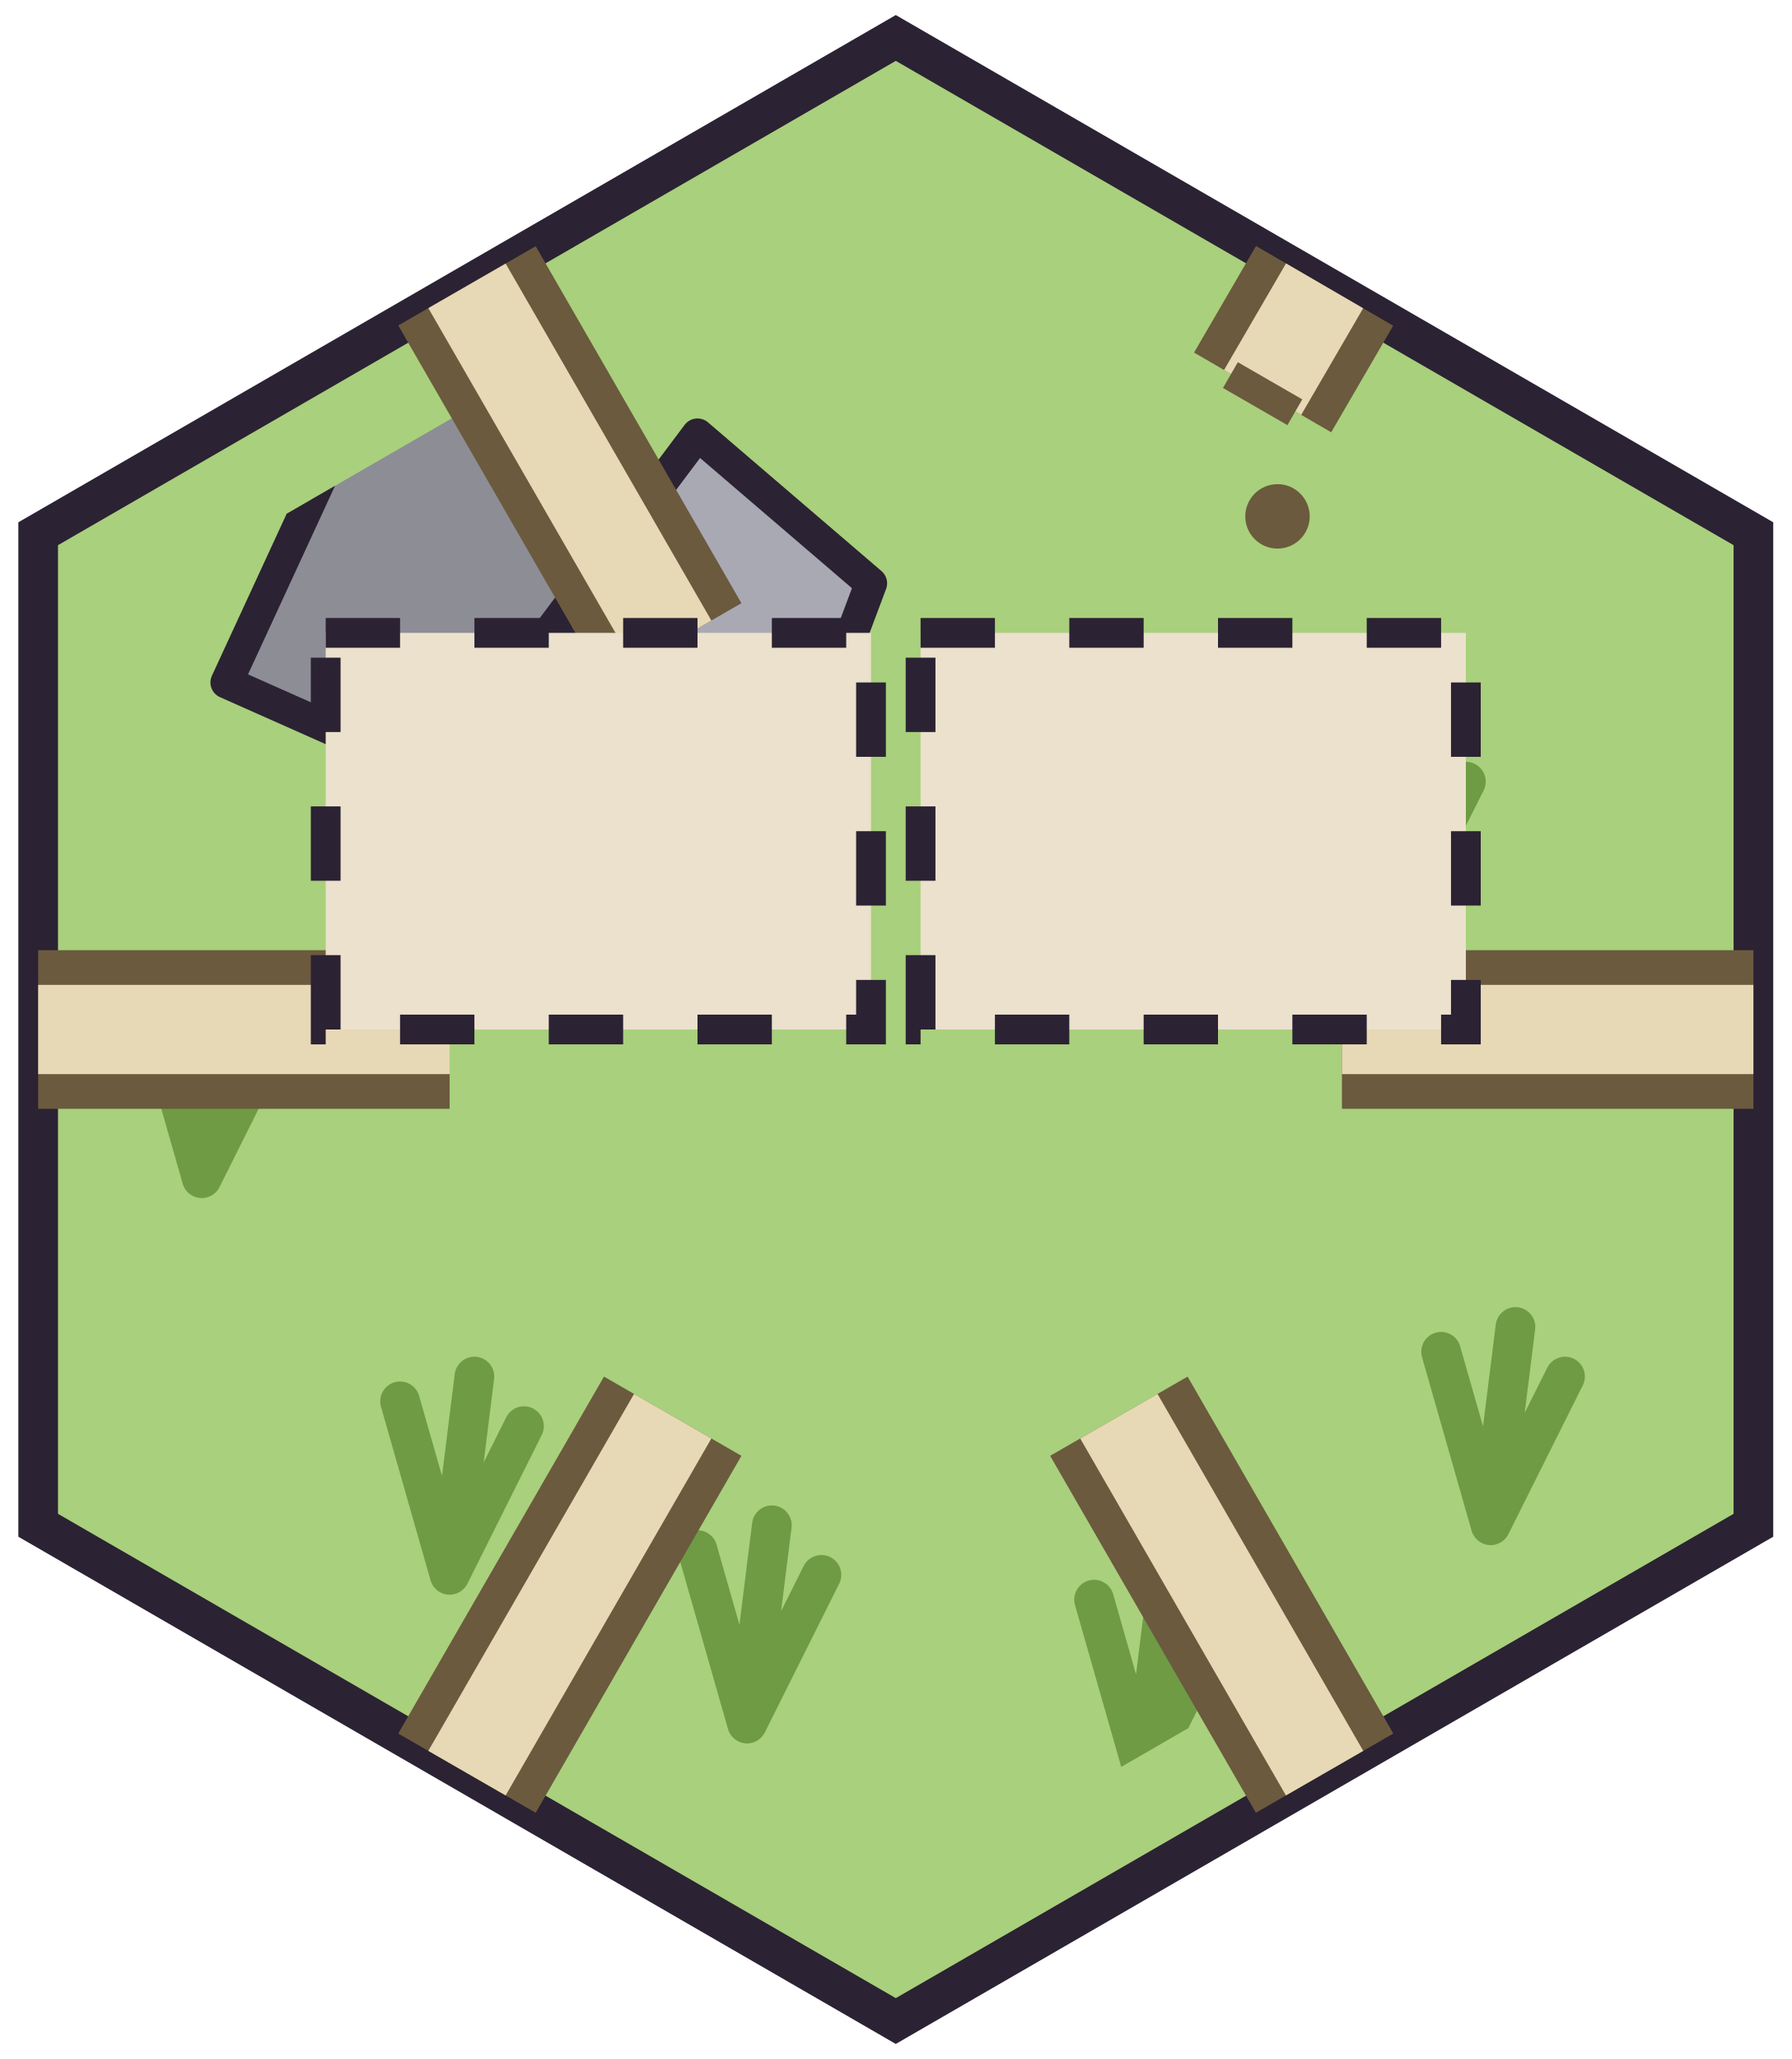
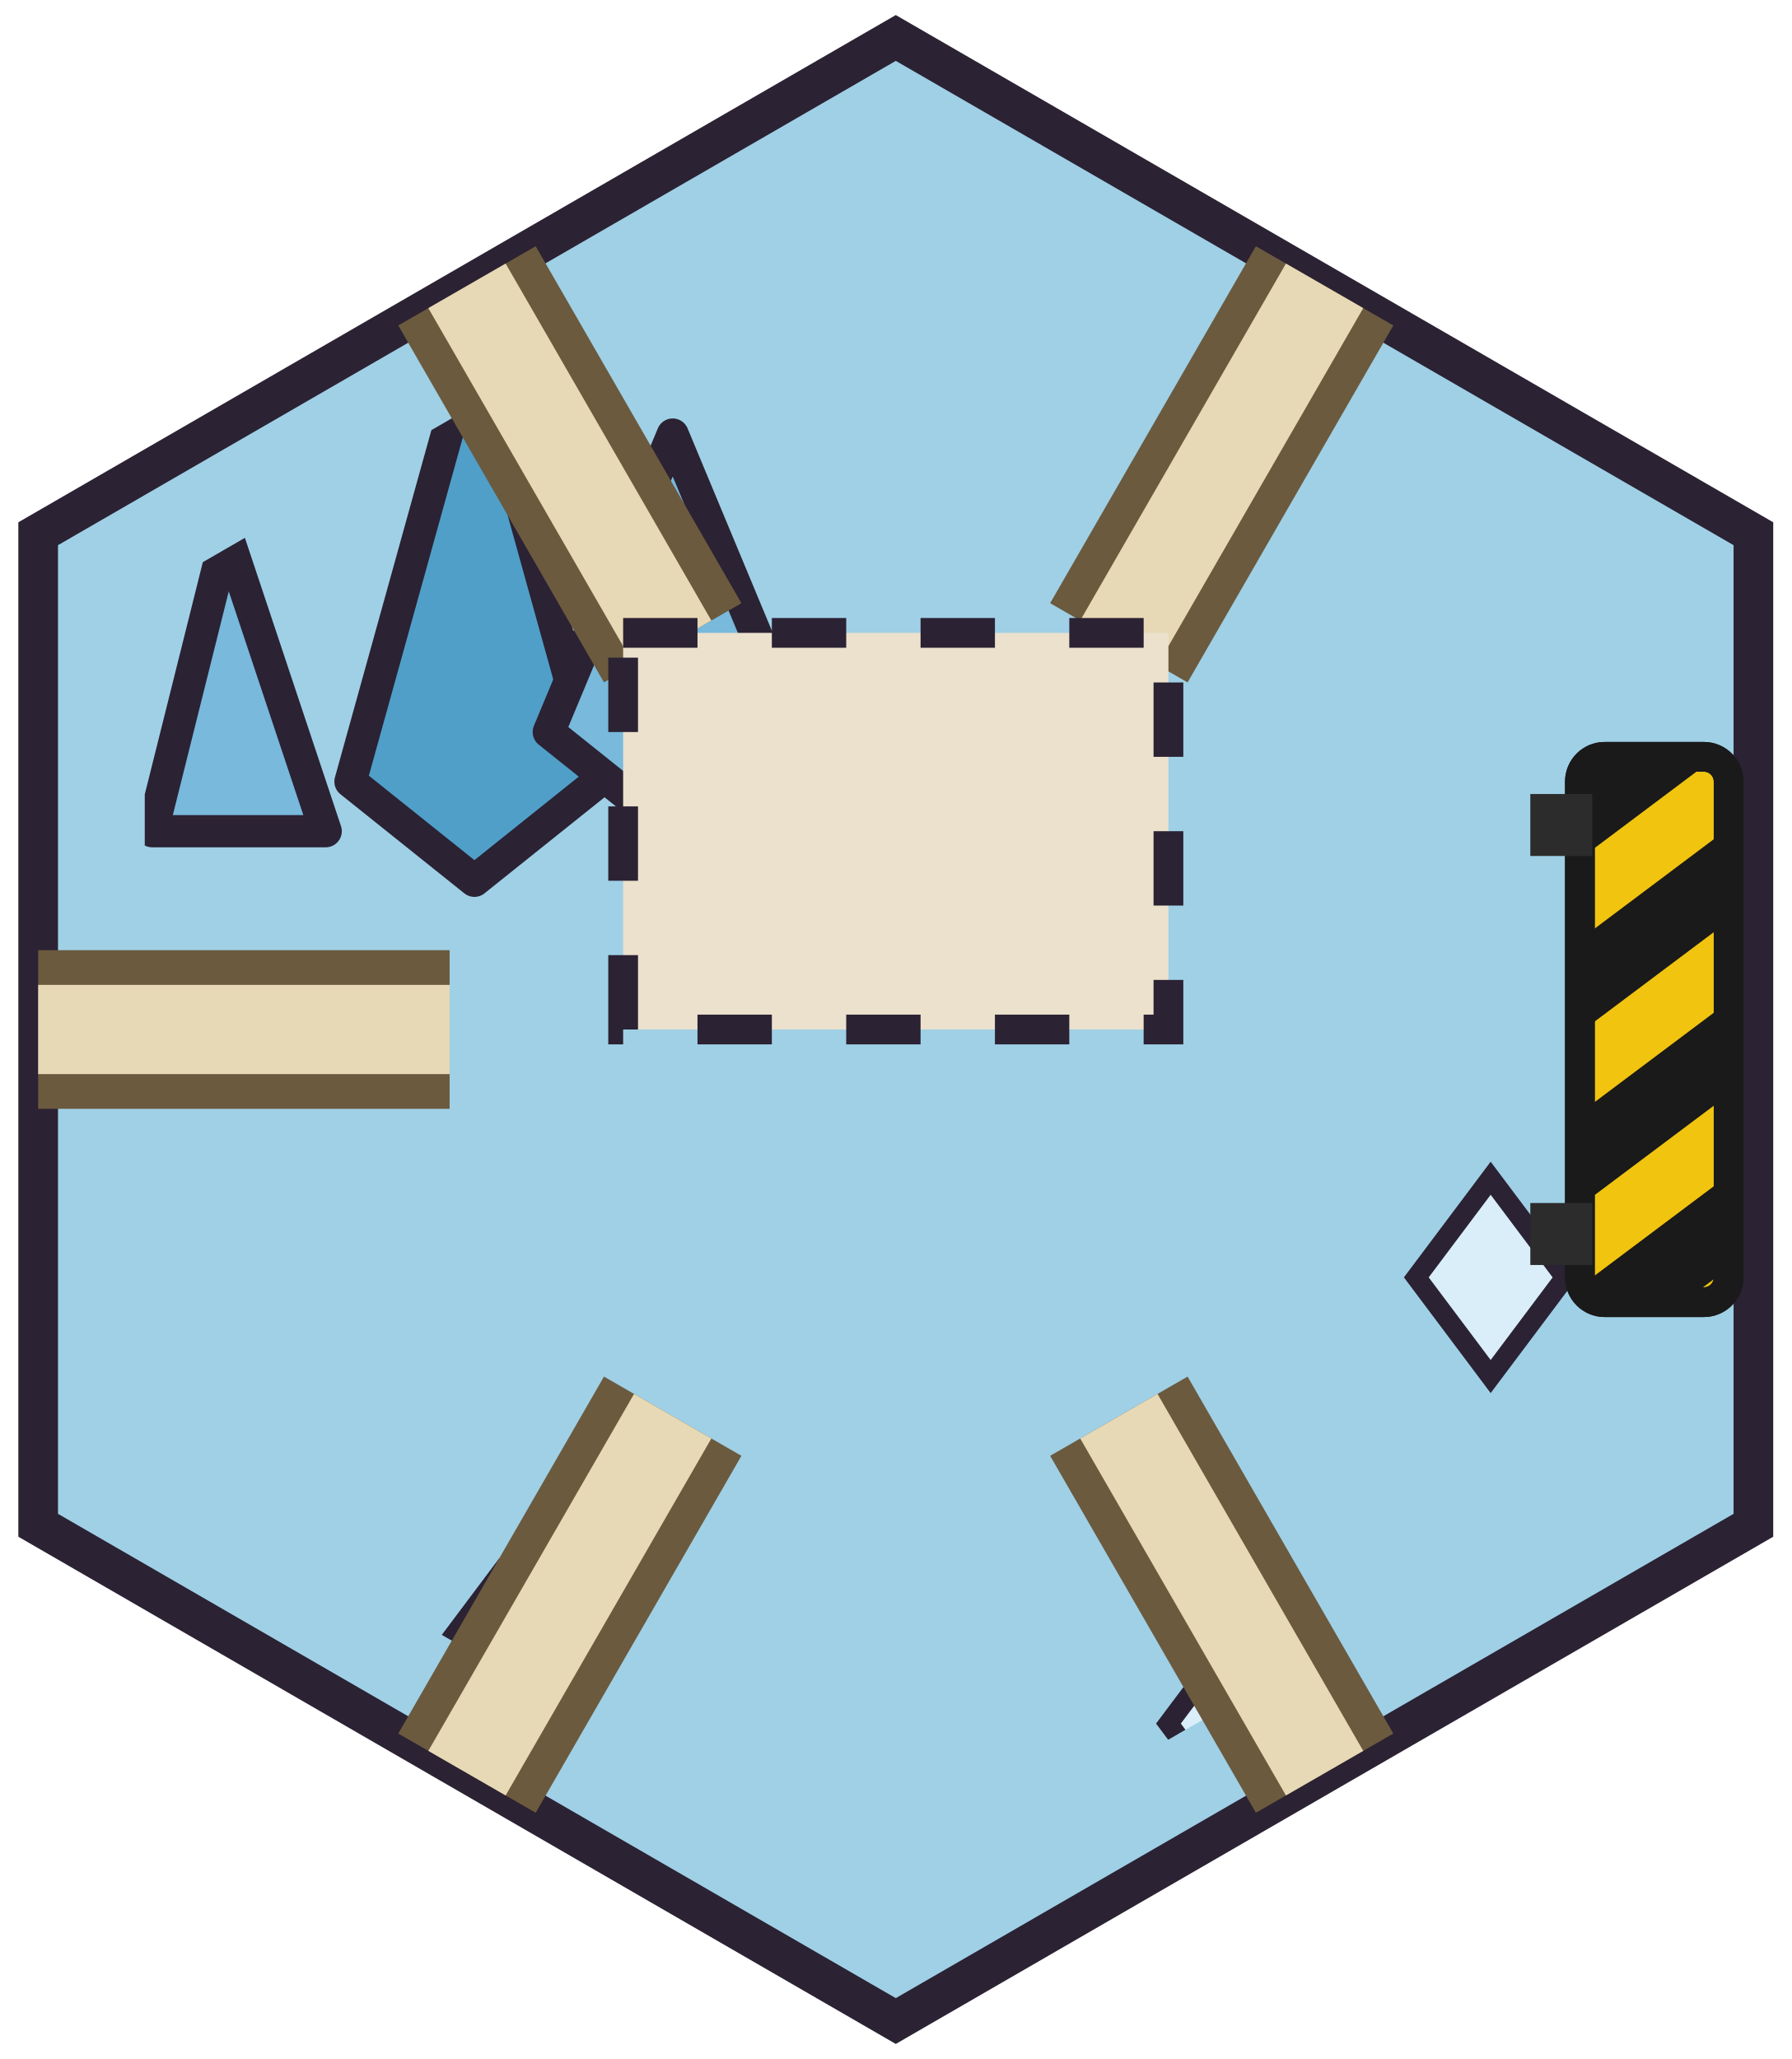
<svg xmlns="http://www.w3.org/2000/svg" viewBox="-36.14 -41.50 72.28 83.00" width="181" height="208" font-family="DejaVu Sans, Arial, sans-serif">
-   <polygon points="34.6,20.0 0.0,40.0 -34.6,20.0 -34.6,-20.0 -0.0,-40.0 34.6,-20.0" fill="#a9d07c" stroke="#2b2233" stroke-width="1.6" />
-   <clipPath id="c_iron">
+   <polygon points="34.6,20.0 0.0,40.0 -34.6,20.0 -34.6,-20.0 -0.0,-40.0 34.6,-20.0" fill="#9fd0e6" stroke="#2b2233" stroke-width="1.6" />
+   <clipPath id="c_crystal">
    <polygon points="30.3,17.5 0.0,35.0 -30.3,17.5 -30.3,-17.5 -0.0,-35.0 30.3,-17.5" />
  </clipPath>
-   <g clip-path="url(#c_iron)">
-     <path d="M-18 22 l-2 -7 M-18 22 l1 -8 M-18 22 l3 -6" stroke="#6f9b45" stroke-width="1.6" fill="none" stroke-linecap="round" />
-     <path d="M-6 28 l-2 -7 M-6 28 l1 -8 M-6 28 l3 -6" stroke="#6f9b45" stroke-width="1.6" fill="none" stroke-linecap="round" />
-     <path d="M10 30 l-2 -7 M10 30 l1 -8 M10 30 l3 -6" stroke="#6f9b45" stroke-width="1.6" fill="none" stroke-linecap="round" />
-     <path d="M24 20 l-2 -7 M24 20 l1 -8 M24 20 l3 -6" stroke="#6f9b45" stroke-width="1.6" fill="none" stroke-linecap="round" />
-     <path d="M20 -4 l-2 -7 M20 -4 l1 -8 M20 -4 l3 -6" stroke="#6f9b45" stroke-width="1.6" fill="none" stroke-linecap="round" />
-     <path d="M-28 6 l-2 -7 M-28 6 l1 -8 M-28 6 l3 -6" stroke="#6f9b45" stroke-width="1.6" fill="none" stroke-linecap="round" />
+   <g clip-path="url(#c_crystal)">
+     <path d="M-16 22 l3 4 l-3 4 l-3 -4 z" fill="#d9eef8" stroke="#2b2233" stroke-width="0.8" />
+     <path d="M14 24 l3 4 l-3 4 l-3 -4 z" fill="#d9eef8" stroke="#2b2233" stroke-width="0.8" />
+     <path d="M24 6 l3 4 l-3 4 l-3 -4 z" fill="#d9eef8" stroke="#2b2233" stroke-width="0.8" />
    <g stroke="#2b2233" stroke-width="1.3" stroke-linejoin="round">
-       <polygon points="-27,-14 -21,-27 -12,-24 -11,-14 -18,-10" fill="#8d8d96" />
-       <polygon points="-14,-16 -8,-24 -1,-18 -4,-10" fill="#a9a9b3" />
+       <polygon points="-22,-10 -17,-28 -12,-10 -17,-6" fill="#4f9fc9" />
+       <polygon points="-14,-12 -9,-24 -4,-12 -9,-8" fill="#78b9dc" />
+       <polygon points="-30,-8 -27,-20 -23,-8" fill="#78b9dc" />
    </g>
  </g>
-   <line x1="34.6" y1="0.0" x2="18.0" y2="0.0" stroke="#6b5a3e" stroke-width="6.4" />
-   <line x1="34.6" y1="0.0" x2="18.0" y2="0.0" stroke="#e7d9b5" stroke-width="3.6" />
-   <line x1="17.3" y1="-30.0" x2="14.8" y2="-25.7" stroke="#6b5a3e" stroke-width="6.4" />
-   <line x1="17.3" y1="-30.0" x2="14.8" y2="-25.7" stroke="#e7d9b5" stroke-width="3.6" />
-   <line x1="16.1" y1="-24.9" x2="13.5" y2="-26.4" stroke="#6b5a3e" stroke-width="1.2" />
-   <circle cx="15.4" cy="-20.7" r="1.3" fill="#6b5a3e" />
+   <g transform="translate(30.6,0.0) rotate(90.0)">
+     <defs>
+       <clipPath id="blk_0">
+         <rect x="-11" y="-3" width="22" height="6" rx="1" />
+       </clipPath>
+     </defs>
+     <rect x="-11" y="-3" width="22" height="6" rx="1" fill="#f1c40f" stroke="#1a1a1a" stroke-width="1.2" />
+     <g clip-path="url(#blk_0)">
+       <line x1="-14" y1="-4" x2="-8" y2="4" stroke="#1a1a1a" stroke-width="3" />
+       <line x1="-7" y1="-4" x2="-1" y2="4" stroke="#1a1a1a" stroke-width="3" />
+       <line x1="0" y1="-4" x2="6" y2="4" stroke="#1a1a1a" stroke-width="3" />
+       <line x1="7" y1="-4" x2="13" y2="4" stroke="#1a1a1a" stroke-width="3" />
+     </g>
+     <rect x="-11" y="-3" width="22" height="6" rx="1" fill="none" stroke="#1a1a1a" stroke-width="1.2" />
+     <rect x="-9.5" y="2.5" width="2.5" height="2.5" fill="#2c2c2c" />
+     <rect x="7" y="2.5" width="2.5" height="2.5" fill="#2c2c2c" />
+   </g>
+   <line x1="17.3" y1="-30.0" x2="9.0" y2="-15.6" stroke="#6b5a3e" stroke-width="6.4" />
+   <line x1="17.3" y1="-30.0" x2="9.0" y2="-15.6" stroke="#e7d9b5" stroke-width="3.6" />
  <line x1="-17.3" y1="-30.0" x2="-9.0" y2="-15.6" stroke="#6b5a3e" stroke-width="6.4" />
  <line x1="-17.3" y1="-30.0" x2="-9.0" y2="-15.6" stroke="#e7d9b5" stroke-width="3.6" />
  <line x1="-34.6" y1="0.0" x2="-18.0" y2="0.0" stroke="#6b5a3e" stroke-width="6.4" />
  <line x1="-34.6" y1="0.0" x2="-18.0" y2="0.0" stroke="#e7d9b5" stroke-width="3.6" />
  <line x1="-17.3" y1="30.0" x2="-9.0" y2="15.6" stroke="#6b5a3e" stroke-width="6.4" />
  <line x1="-17.3" y1="30.0" x2="-9.0" y2="15.6" stroke="#e7d9b5" stroke-width="3.6" />
  <line x1="17.3" y1="30.0" x2="9.0" y2="15.6" stroke="#6b5a3e" stroke-width="6.4" />
  <line x1="17.3" y1="30.0" x2="9.0" y2="15.6" stroke="#e7d9b5" stroke-width="3.6" />
-   <rect x="-23" y="-16" width="22" height="16" fill="#ebe1cd" stroke="#2b2233" stroke-width="1.2" stroke-dasharray="3" />
-   <rect x="1" y="-16" width="22" height="16" fill="#ebe1cd" stroke="#2b2233" stroke-width="1.2" stroke-dasharray="3" />
+   <rect x="-11" y="-16" width="22" height="16" fill="#ebe1cd" stroke="#2b2233" stroke-width="1.2" stroke-dasharray="3" />
</svg>
